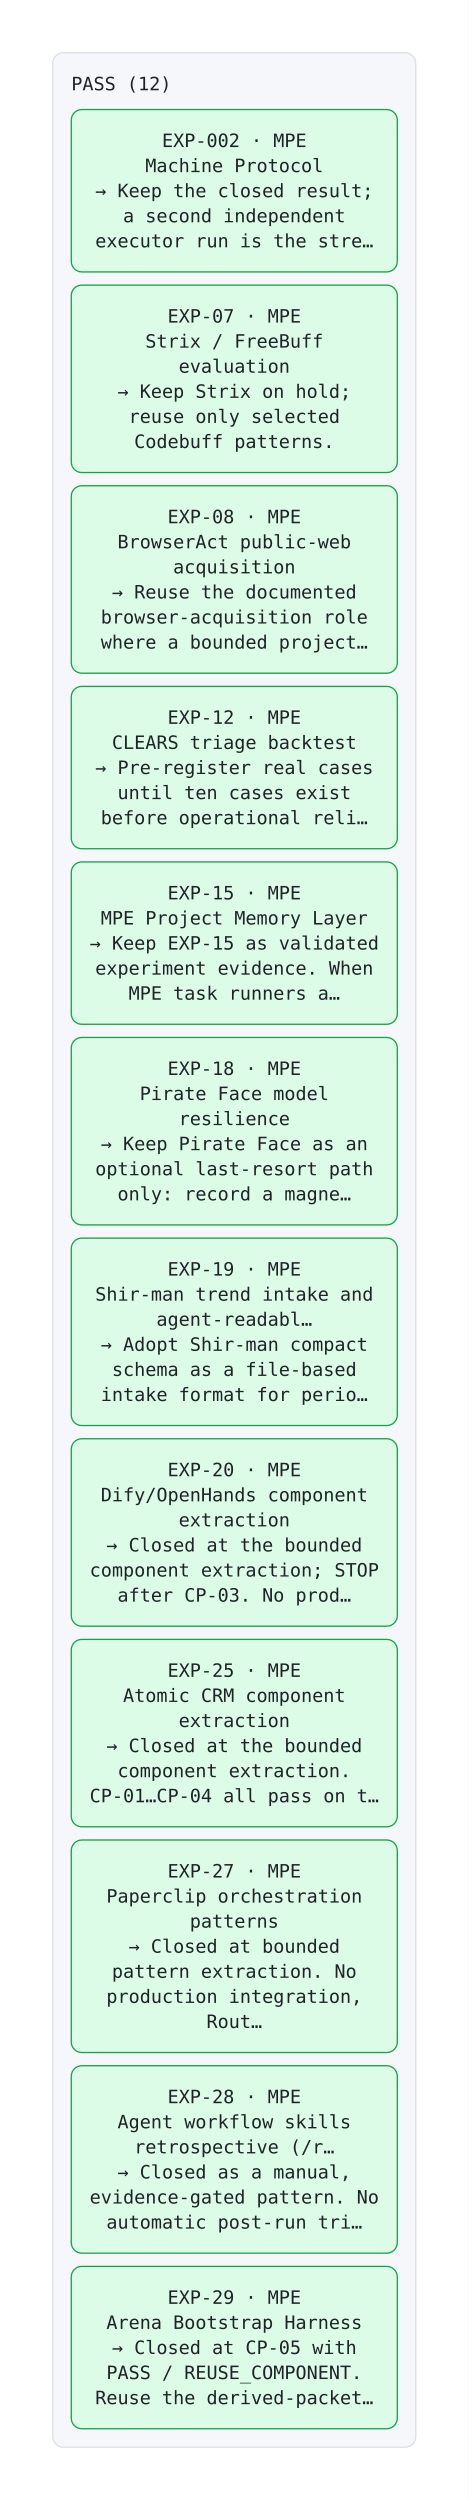
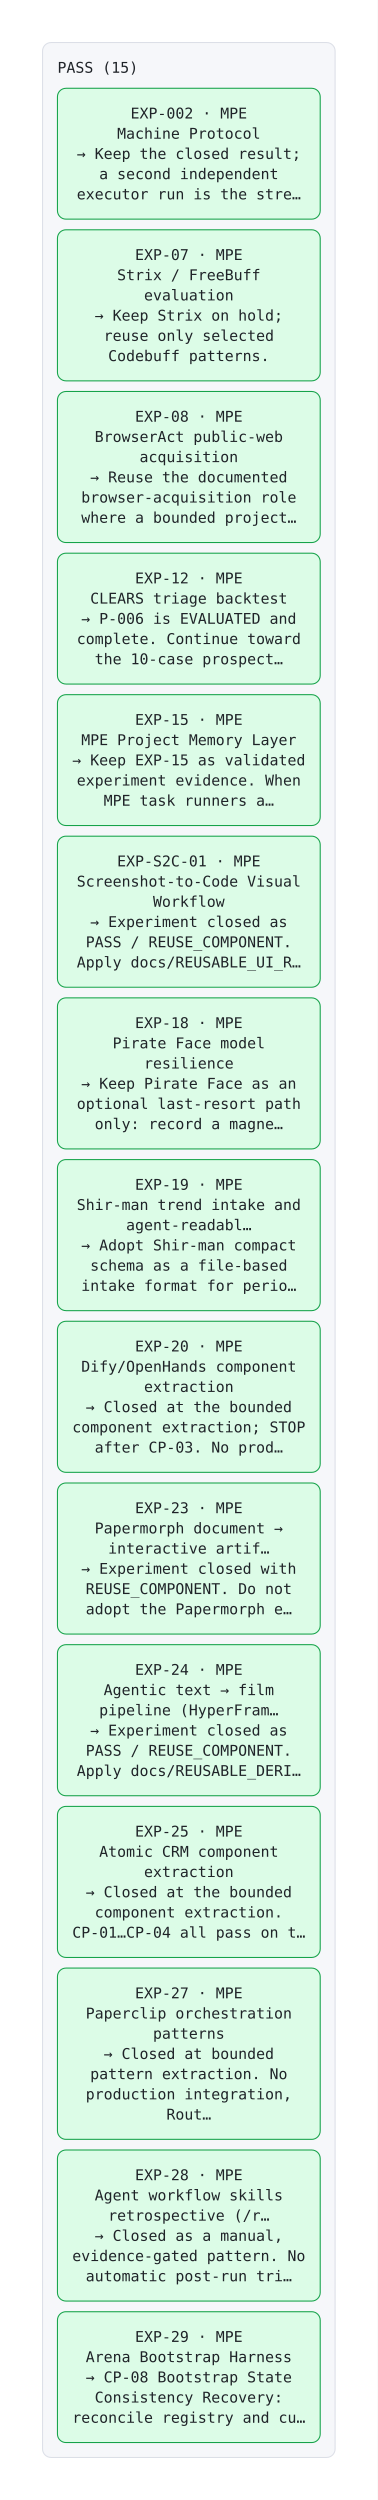
- <svg xmlns="http://www.w3.org/2000/svg" width="355" height="1894" viewBox="0 0 355 1894" font-family="'DejaVu Sans Mono', 'Menlo', 'Consolas', 'Liberation Mono', 'Courier New', monospace" font-size="14px">
+ <svg xmlns="http://www.w3.org/2000/svg" width="355" height="2350" viewBox="0 0 355 2350" font-family="'DejaVu Sans Mono', 'Menlo', 'Consolas', 'Liberation Mono', 'Courier New', monospace" font-size="14px">
  <defs>
  </defs>
-   <rect x="0" y="0" width="355" height="1894" fill="#ffffff" />
-   <path d="M48 40 H307 a8 8 0 0 1 8 8 V1846 a8 8 0 0 1 -8 8 H48 a8 8 0 0 1 -8 -8 V48 a8 8 0 0 1 8 -8 Z" fill="#f6f7fa" stroke="#dcdfe7" />
-   <text x="54" y="68.4" fill="#1f2328" text-anchor="start">PASS (12)</text>
+   <rect x="0" y="0" width="355" height="2350" fill="#ffffff" />
+   <path d="M48 40 H307 a8 8 0 0 1 8 8 V2302 a8 8 0 0 1 -8 8 H48 a8 8 0 0 1 -8 -8 V48 a8 8 0 0 1 8 -8 Z" fill="#f6f7fa" stroke="#dcdfe7" />
+   <text x="54" y="68.4" fill="#1f2328" text-anchor="start">PASS (15)</text>
  <path d="M62 83 H293 a8 8 0 0 1 8 8 V198 a8 8 0 0 1 -8 8 H62 a8 8 0 0 1 -8 -8 V91 a8 8 0 0 1 8 -8 Z" fill="#dcfce7" stroke="#16a34a" />
  <text x="177.5" y="111.4" fill="#1f2328" text-anchor="middle">EXP-002 · MPE</text>
  <text x="177.5" y="130.4" fill="#1f2328" text-anchor="middle">Machine Protocol</text>
  <text x="177.5" y="149.4" fill="#1f2328" text-anchor="middle">→ Keep the closed result;</text>
  <text x="177.5" y="168.4" fill="#1f2328" text-anchor="middle">a second independent</text>
  <text x="177.5" y="187.4" fill="#1f2328" text-anchor="middle">executor run is the stre…</text>
  <path d="M62 216 H293 a8 8 0 0 1 8 8 V350 a8 8 0 0 1 -8 8 H62 a8 8 0 0 1 -8 -8 V224 a8 8 0 0 1 8 -8 Z" fill="#dcfce7" stroke="#16a34a" />
  <text x="177.5" y="244.4" fill="#1f2328" text-anchor="middle">EXP-07 · MPE</text>
  <text x="177.5" y="263.4" fill="#1f2328" text-anchor="middle">Strix / FreeBuff</text>
  <text x="177.5" y="282.4" fill="#1f2328" text-anchor="middle">evaluation</text>
  <text x="177.5" y="301.4" fill="#1f2328" text-anchor="middle">→ Keep Strix on hold;</text>
  <text x="177.5" y="320.4" fill="#1f2328" text-anchor="middle">reuse only selected</text>
  <text x="177.5" y="339.4" fill="#1f2328" text-anchor="middle">Codebuff patterns.</text>
  <path d="M62 368 H293 a8 8 0 0 1 8 8 V502 a8 8 0 0 1 -8 8 H62 a8 8 0 0 1 -8 -8 V376 a8 8 0 0 1 8 -8 Z" fill="#dcfce7" stroke="#16a34a" />
  <text x="177.5" y="396.4" fill="#1f2328" text-anchor="middle">EXP-08 · MPE</text>
  <text x="177.5" y="415.4" fill="#1f2328" text-anchor="middle">BrowserAct public-web</text>
  <text x="177.5" y="434.4" fill="#1f2328" text-anchor="middle">acquisition</text>
  <text x="177.5" y="453.4" fill="#1f2328" text-anchor="middle">→ Reuse the documented</text>
  <text x="177.5" y="472.4" fill="#1f2328" text-anchor="middle">browser-acquisition role</text>
  <text x="177.5" y="491.4" fill="#1f2328" text-anchor="middle">where a bounded project…</text>
  <path d="M62 520 H293 a8 8 0 0 1 8 8 V635 a8 8 0 0 1 -8 8 H62 a8 8 0 0 1 -8 -8 V528 a8 8 0 0 1 8 -8 Z" fill="#dcfce7" stroke="#16a34a" />
  <text x="177.5" y="548.4" fill="#1f2328" text-anchor="middle">EXP-12 · MPE</text>
  <text x="177.5" y="567.4" fill="#1f2328" text-anchor="middle">CLEARS triage backtest</text>
-   <text x="177.5" y="586.4" fill="#1f2328" text-anchor="middle">→ Pre-register real cases</text>
-   <text x="177.5" y="605.4" fill="#1f2328" text-anchor="middle">until ten cases exist</text>
-   <text x="177.5" y="624.4" fill="#1f2328" text-anchor="middle">before operational reli…</text>
+   <text x="177.5" y="586.4" fill="#1f2328" text-anchor="middle">→ P-006 is EVALUATED and</text>
+   <text x="177.5" y="605.4" fill="#1f2328" text-anchor="middle">complete. Continue toward</text>
+   <text x="177.5" y="624.4" fill="#1f2328" text-anchor="middle">the 10-case prospect…</text>
  <path d="M62 653 H293 a8 8 0 0 1 8 8 V768 a8 8 0 0 1 -8 8 H62 a8 8 0 0 1 -8 -8 V661 a8 8 0 0 1 8 -8 Z" fill="#dcfce7" stroke="#16a34a" />
  <text x="177.5" y="681.4" fill="#1f2328" text-anchor="middle">EXP-15 · MPE</text>
  <text x="177.5" y="700.4" fill="#1f2328" text-anchor="middle">MPE Project Memory Layer</text>
  <text x="177.5" y="719.4" fill="#1f2328" text-anchor="middle">→ Keep EXP-15 as validated</text>
  <text x="177.5" y="738.4" fill="#1f2328" text-anchor="middle">experiment evidence. When</text>
  <text x="177.5" y="757.4" fill="#1f2328" text-anchor="middle">MPE task runners a…</text>
  <path d="M62 786 H293 a8 8 0 0 1 8 8 V920 a8 8 0 0 1 -8 8 H62 a8 8 0 0 1 -8 -8 V794 a8 8 0 0 1 8 -8 Z" fill="#dcfce7" stroke="#16a34a" />
-   <text x="177.5" y="814.4" fill="#1f2328" text-anchor="middle">EXP-18 · MPE</text>
-   <text x="177.5" y="833.4" fill="#1f2328" text-anchor="middle">Pirate Face model</text>
-   <text x="177.5" y="852.4" fill="#1f2328" text-anchor="middle">resilience</text>
-   <text x="177.5" y="871.4" fill="#1f2328" text-anchor="middle">→ Keep Pirate Face as an</text>
-   <text x="177.5" y="890.4" fill="#1f2328" text-anchor="middle">optional last-resort path</text>
-   <text x="177.5" y="909.4" fill="#1f2328" text-anchor="middle">only: record a magne…</text>
+   <text x="177.5" y="814.4" fill="#1f2328" text-anchor="middle">EXP-S2C-01 · MPE</text>
+   <text x="177.5" y="833.4" fill="#1f2328" text-anchor="middle">Screenshot-to-Code Visual</text>
+   <text x="177.5" y="852.4" fill="#1f2328" text-anchor="middle">Workflow</text>
+   <text x="177.5" y="871.4" fill="#1f2328" text-anchor="middle">→ Experiment closed as</text>
+   <text x="177.5" y="890.4" fill="#1f2328" text-anchor="middle">PASS / REUSE_COMPONENT.</text>
+   <text x="177.5" y="909.4" fill="#1f2328" text-anchor="middle">Apply docs/REUSABLE_UI_R…</text>
  <path d="M62 938 H293 a8 8 0 0 1 8 8 V1072 a8 8 0 0 1 -8 8 H62 a8 8 0 0 1 -8 -8 V946 a8 8 0 0 1 8 -8 Z" fill="#dcfce7" stroke="#16a34a" />
-   <text x="177.5" y="966.4" fill="#1f2328" text-anchor="middle">EXP-19 · MPE</text>
-   <text x="177.5" y="985.4" fill="#1f2328" text-anchor="middle">Shir-man trend intake and</text>
-   <text x="177.5" y="1004.4" fill="#1f2328" text-anchor="middle">agent-readabl…</text>
-   <text x="177.5" y="1023.4" fill="#1f2328" text-anchor="middle">→ Adopt Shir-man compact</text>
-   <text x="177.5" y="1042.4" fill="#1f2328" text-anchor="middle">schema as a file-based</text>
-   <text x="177.5" y="1061.4" fill="#1f2328" text-anchor="middle">intake format for perio…</text>
+   <text x="177.5" y="966.4" fill="#1f2328" text-anchor="middle">EXP-18 · MPE</text>
+   <text x="177.5" y="985.4" fill="#1f2328" text-anchor="middle">Pirate Face model</text>
+   <text x="177.5" y="1004.4" fill="#1f2328" text-anchor="middle">resilience</text>
+   <text x="177.5" y="1023.4" fill="#1f2328" text-anchor="middle">→ Keep Pirate Face as an</text>
+   <text x="177.5" y="1042.4" fill="#1f2328" text-anchor="middle">optional last-resort path</text>
+   <text x="177.5" y="1061.4" fill="#1f2328" text-anchor="middle">only: record a magne…</text>
  <path d="M62 1090 H293 a8 8 0 0 1 8 8 V1224 a8 8 0 0 1 -8 8 H62 a8 8 0 0 1 -8 -8 V1098 a8 8 0 0 1 8 -8 Z" fill="#dcfce7" stroke="#16a34a" />
-   <text x="177.5" y="1118.4" fill="#1f2328" text-anchor="middle">EXP-20 · MPE</text>
-   <text x="177.5" y="1137.4" fill="#1f2328" text-anchor="middle">Dify/OpenHands component</text>
-   <text x="177.5" y="1156.4" fill="#1f2328" text-anchor="middle">extraction</text>
-   <text x="177.5" y="1175.4" fill="#1f2328" text-anchor="middle">→ Closed at the bounded</text>
-   <text x="177.5" y="1194.4" fill="#1f2328" text-anchor="middle">component extraction; STOP</text>
-   <text x="177.5" y="1213.4" fill="#1f2328" text-anchor="middle">after CP-03. No prod…</text>
+   <text x="177.5" y="1118.4" fill="#1f2328" text-anchor="middle">EXP-19 · MPE</text>
+   <text x="177.5" y="1137.4" fill="#1f2328" text-anchor="middle">Shir-man trend intake and</text>
+   <text x="177.5" y="1156.4" fill="#1f2328" text-anchor="middle">agent-readabl…</text>
+   <text x="177.5" y="1175.4" fill="#1f2328" text-anchor="middle">→ Adopt Shir-man compact</text>
+   <text x="177.5" y="1194.4" fill="#1f2328" text-anchor="middle">schema as a file-based</text>
+   <text x="177.5" y="1213.4" fill="#1f2328" text-anchor="middle">intake format for perio…</text>
  <path d="M62 1242 H293 a8 8 0 0 1 8 8 V1376 a8 8 0 0 1 -8 8 H62 a8 8 0 0 1 -8 -8 V1250 a8 8 0 0 1 8 -8 Z" fill="#dcfce7" stroke="#16a34a" />
-   <text x="177.5" y="1270.4" fill="#1f2328" text-anchor="middle">EXP-25 · MPE</text>
-   <text x="177.5" y="1289.4" fill="#1f2328" text-anchor="middle">Atomic CRM component</text>
+   <text x="177.5" y="1270.4" fill="#1f2328" text-anchor="middle">EXP-20 · MPE</text>
+   <text x="177.5" y="1289.4" fill="#1f2328" text-anchor="middle">Dify/OpenHands component</text>
  <text x="177.5" y="1308.4" fill="#1f2328" text-anchor="middle">extraction</text>
  <text x="177.5" y="1327.4" fill="#1f2328" text-anchor="middle">→ Closed at the bounded</text>
-   <text x="177.5" y="1346.4" fill="#1f2328" text-anchor="middle">component extraction.</text>
-   <text x="177.5" y="1365.4" fill="#1f2328" text-anchor="middle">CP-01…CP-04 all pass on t…</text>
-   <path d="M62 1394 H293 a8 8 0 0 1 8 8 V1547 a8 8 0 0 1 -8 8 H62 a8 8 0 0 1 -8 -8 V1402 a8 8 0 0 1 8 -8 Z" fill="#dcfce7" stroke="#16a34a" />
-   <text x="177.5" y="1422.4" fill="#1f2328" text-anchor="middle">EXP-27 · MPE</text>
-   <text x="177.5" y="1441.4" fill="#1f2328" text-anchor="middle">Paperclip orchestration</text>
-   <text x="177.5" y="1460.4" fill="#1f2328" text-anchor="middle">patterns</text>
-   <text x="177.5" y="1479.4" fill="#1f2328" text-anchor="middle">→ Closed at bounded</text>
-   <text x="177.5" y="1498.4" fill="#1f2328" text-anchor="middle">pattern extraction. No</text>
-   <text x="177.5" y="1517.4" fill="#1f2328" text-anchor="middle">production integration,</text>
-   <text x="177.5" y="1536.4" fill="#1f2328" text-anchor="middle">Rout…</text>
-   <path d="M62 1565 H293 a8 8 0 0 1 8 8 V1699 a8 8 0 0 1 -8 8 H62 a8 8 0 0 1 -8 -8 V1573 a8 8 0 0 1 8 -8 Z" fill="#dcfce7" stroke="#16a34a" />
-   <text x="177.5" y="1593.4" fill="#1f2328" text-anchor="middle">EXP-28 · MPE</text>
-   <text x="177.5" y="1612.4" fill="#1f2328" text-anchor="middle">Agent workflow skills</text>
-   <text x="177.5" y="1631.4" fill="#1f2328" text-anchor="middle">retrospective (/r…</text>
-   <text x="177.5" y="1650.4" fill="#1f2328" text-anchor="middle">→ Closed as a manual,</text>
-   <text x="177.5" y="1669.4" fill="#1f2328" text-anchor="middle">evidence-gated pattern. No</text>
-   <text x="177.5" y="1688.4" fill="#1f2328" text-anchor="middle">automatic post-run tri…</text>
-   <path d="M62 1717 H293 a8 8 0 0 1 8 8 V1832 a8 8 0 0 1 -8 8 H62 a8 8 0 0 1 -8 -8 V1725 a8 8 0 0 1 8 -8 Z" fill="#dcfce7" stroke="#16a34a" />
-   <text x="177.5" y="1745.4" fill="#1f2328" text-anchor="middle">EXP-29 · MPE</text>
-   <text x="177.5" y="1764.4" fill="#1f2328" text-anchor="middle">Arena Bootstrap Harness</text>
-   <text x="177.5" y="1783.4" fill="#1f2328" text-anchor="middle">→ Closed at CP-05 with</text>
-   <text x="177.5" y="1802.4" fill="#1f2328" text-anchor="middle">PASS / REUSE_COMPONENT.</text>
-   <text x="177.5" y="1821.4" fill="#1f2328" text-anchor="middle">Reuse the derived-packet…</text>
+   <text x="177.5" y="1346.4" fill="#1f2328" text-anchor="middle">component extraction; STOP</text>
+   <text x="177.5" y="1365.4" fill="#1f2328" text-anchor="middle">after CP-03. No prod…</text>
+   <path d="M62 1394 H293 a8 8 0 0 1 8 8 V1528 a8 8 0 0 1 -8 8 H62 a8 8 0 0 1 -8 -8 V1402 a8 8 0 0 1 8 -8 Z" fill="#dcfce7" stroke="#16a34a" />
+   <text x="177.5" y="1422.4" fill="#1f2328" text-anchor="middle">EXP-23 · MPE</text>
+   <text x="177.5" y="1441.4" fill="#1f2328" text-anchor="middle">Papermorph document →</text>
+   <text x="177.5" y="1460.4" fill="#1f2328" text-anchor="middle">interactive artif…</text>
+   <text x="177.5" y="1479.4" fill="#1f2328" text-anchor="middle">→ Experiment closed with</text>
+   <text x="177.5" y="1498.4" fill="#1f2328" text-anchor="middle">REUSE_COMPONENT. Do not</text>
+   <text x="177.5" y="1517.4" fill="#1f2328" text-anchor="middle">adopt the Papermorph e…</text>
+   <path d="M62 1546 H293 a8 8 0 0 1 8 8 V1680 a8 8 0 0 1 -8 8 H62 a8 8 0 0 1 -8 -8 V1554 a8 8 0 0 1 8 -8 Z" fill="#dcfce7" stroke="#16a34a" />
+   <text x="177.5" y="1574.4" fill="#1f2328" text-anchor="middle">EXP-24 · MPE</text>
+   <text x="177.5" y="1593.4" fill="#1f2328" text-anchor="middle">Agentic text → film</text>
+   <text x="177.5" y="1612.4" fill="#1f2328" text-anchor="middle">pipeline (HyperFram…</text>
+   <text x="177.5" y="1631.4" fill="#1f2328" text-anchor="middle">→ Experiment closed as</text>
+   <text x="177.5" y="1650.4" fill="#1f2328" text-anchor="middle">PASS / REUSE_COMPONENT.</text>
+   <text x="177.5" y="1669.4" fill="#1f2328" text-anchor="middle">Apply docs/REUSABLE_DERI…</text>
+   <path d="M62 1698 H293 a8 8 0 0 1 8 8 V1832 a8 8 0 0 1 -8 8 H62 a8 8 0 0 1 -8 -8 V1706 a8 8 0 0 1 8 -8 Z" fill="#dcfce7" stroke="#16a34a" />
+   <text x="177.5" y="1726.4" fill="#1f2328" text-anchor="middle">EXP-25 · MPE</text>
+   <text x="177.5" y="1745.4" fill="#1f2328" text-anchor="middle">Atomic CRM component</text>
+   <text x="177.5" y="1764.4" fill="#1f2328" text-anchor="middle">extraction</text>
+   <text x="177.5" y="1783.4" fill="#1f2328" text-anchor="middle">→ Closed at the bounded</text>
+   <text x="177.5" y="1802.4" fill="#1f2328" text-anchor="middle">component extraction.</text>
+   <text x="177.5" y="1821.4" fill="#1f2328" text-anchor="middle">CP-01…CP-04 all pass on t…</text>
+   <path d="M62 1850 H293 a8 8 0 0 1 8 8 V2003 a8 8 0 0 1 -8 8 H62 a8 8 0 0 1 -8 -8 V1858 a8 8 0 0 1 8 -8 Z" fill="#dcfce7" stroke="#16a34a" />
+   <text x="177.5" y="1878.4" fill="#1f2328" text-anchor="middle">EXP-27 · MPE</text>
+   <text x="177.5" y="1897.4" fill="#1f2328" text-anchor="middle">Paperclip orchestration</text>
+   <text x="177.5" y="1916.4" fill="#1f2328" text-anchor="middle">patterns</text>
+   <text x="177.5" y="1935.4" fill="#1f2328" text-anchor="middle">→ Closed at bounded</text>
+   <text x="177.5" y="1954.4" fill="#1f2328" text-anchor="middle">pattern extraction. No</text>
+   <text x="177.5" y="1973.4" fill="#1f2328" text-anchor="middle">production integration,</text>
+   <text x="177.5" y="1992.4" fill="#1f2328" text-anchor="middle">Rout…</text>
+   <path d="M62 2021 H293 a8 8 0 0 1 8 8 V2155 a8 8 0 0 1 -8 8 H62 a8 8 0 0 1 -8 -8 V2029 a8 8 0 0 1 8 -8 Z" fill="#dcfce7" stroke="#16a34a" />
+   <text x="177.5" y="2049.4" fill="#1f2328" text-anchor="middle">EXP-28 · MPE</text>
+   <text x="177.5" y="2068.4" fill="#1f2328" text-anchor="middle">Agent workflow skills</text>
+   <text x="177.5" y="2087.4" fill="#1f2328" text-anchor="middle">retrospective (/r…</text>
+   <text x="177.5" y="2106.4" fill="#1f2328" text-anchor="middle">→ Closed as a manual,</text>
+   <text x="177.5" y="2125.4" fill="#1f2328" text-anchor="middle">evidence-gated pattern. No</text>
+   <text x="177.5" y="2144.4" fill="#1f2328" text-anchor="middle">automatic post-run tri…</text>
+   <path d="M62 2173 H293 a8 8 0 0 1 8 8 V2288 a8 8 0 0 1 -8 8 H62 a8 8 0 0 1 -8 -8 V2181 a8 8 0 0 1 8 -8 Z" fill="#dcfce7" stroke="#16a34a" />
+   <text x="177.5" y="2201.4" fill="#1f2328" text-anchor="middle">EXP-29 · MPE</text>
+   <text x="177.5" y="2220.4" fill="#1f2328" text-anchor="middle">Arena Bootstrap Harness</text>
+   <text x="177.5" y="2239.4" fill="#1f2328" text-anchor="middle">→ CP-08 Bootstrap State</text>
+   <text x="177.5" y="2258.4" fill="#1f2328" text-anchor="middle">Consistency Recovery:</text>
+   <text x="177.5" y="2277.4" fill="#1f2328" text-anchor="middle">reconcile registry and cu…</text>
</svg>
